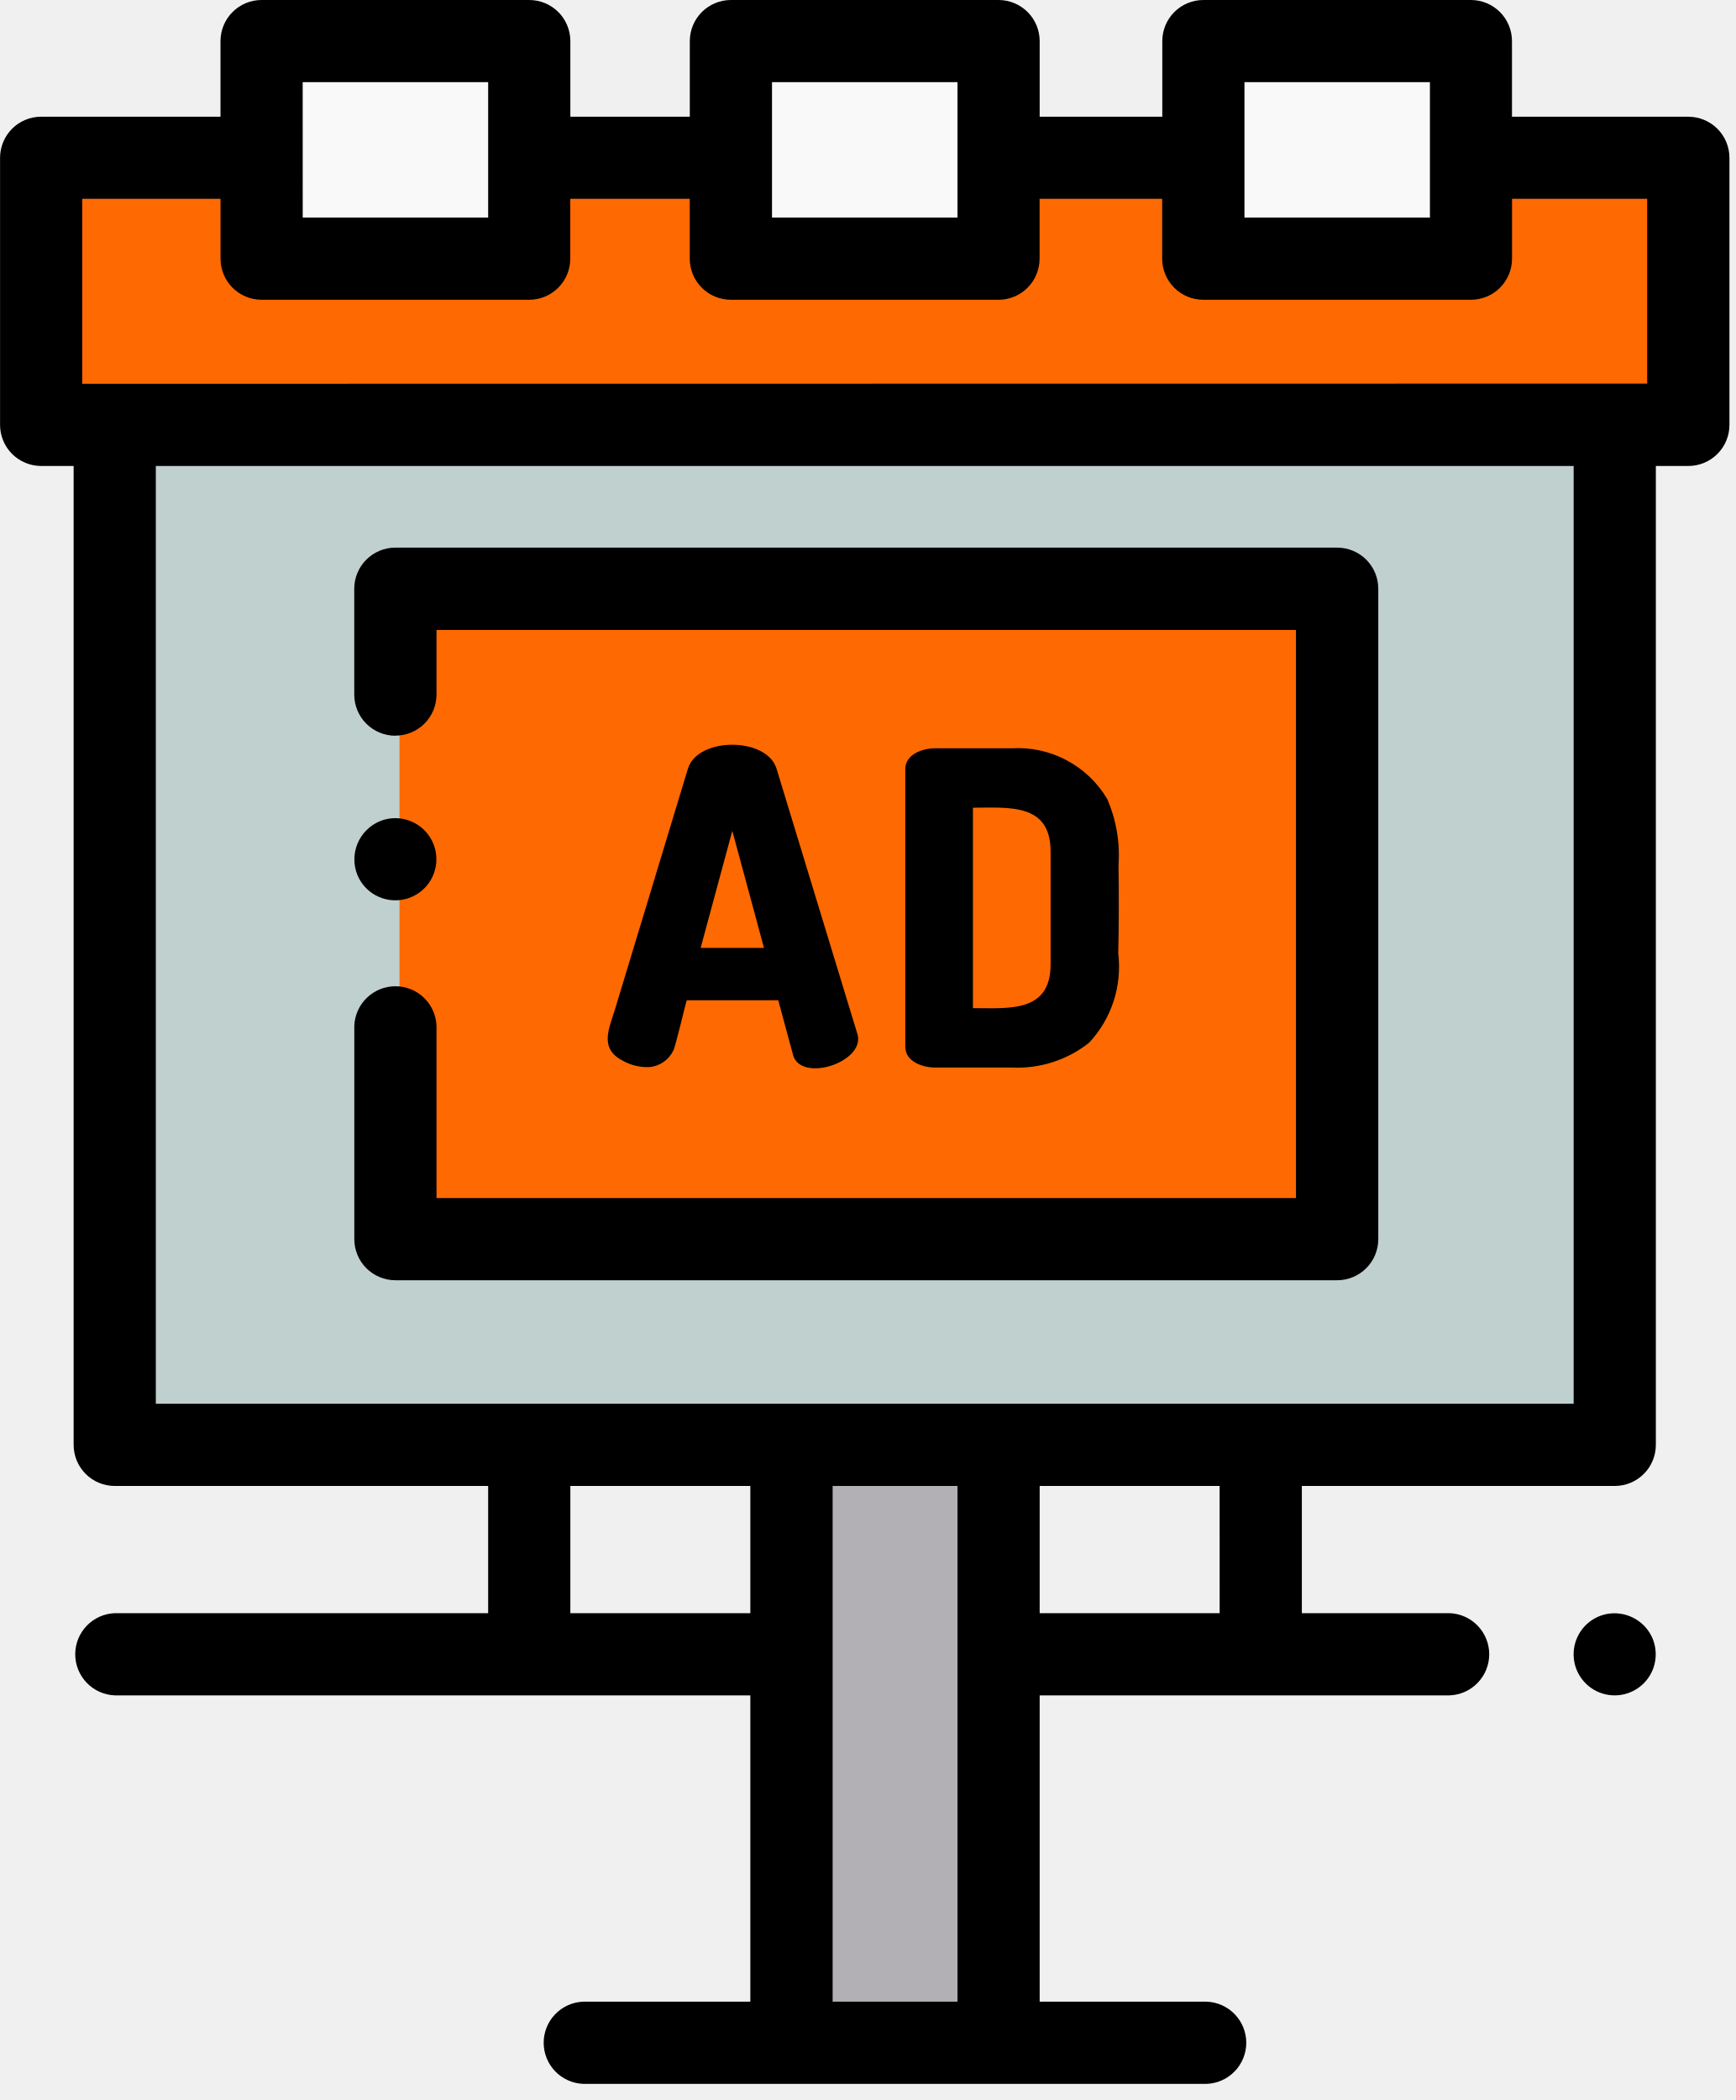
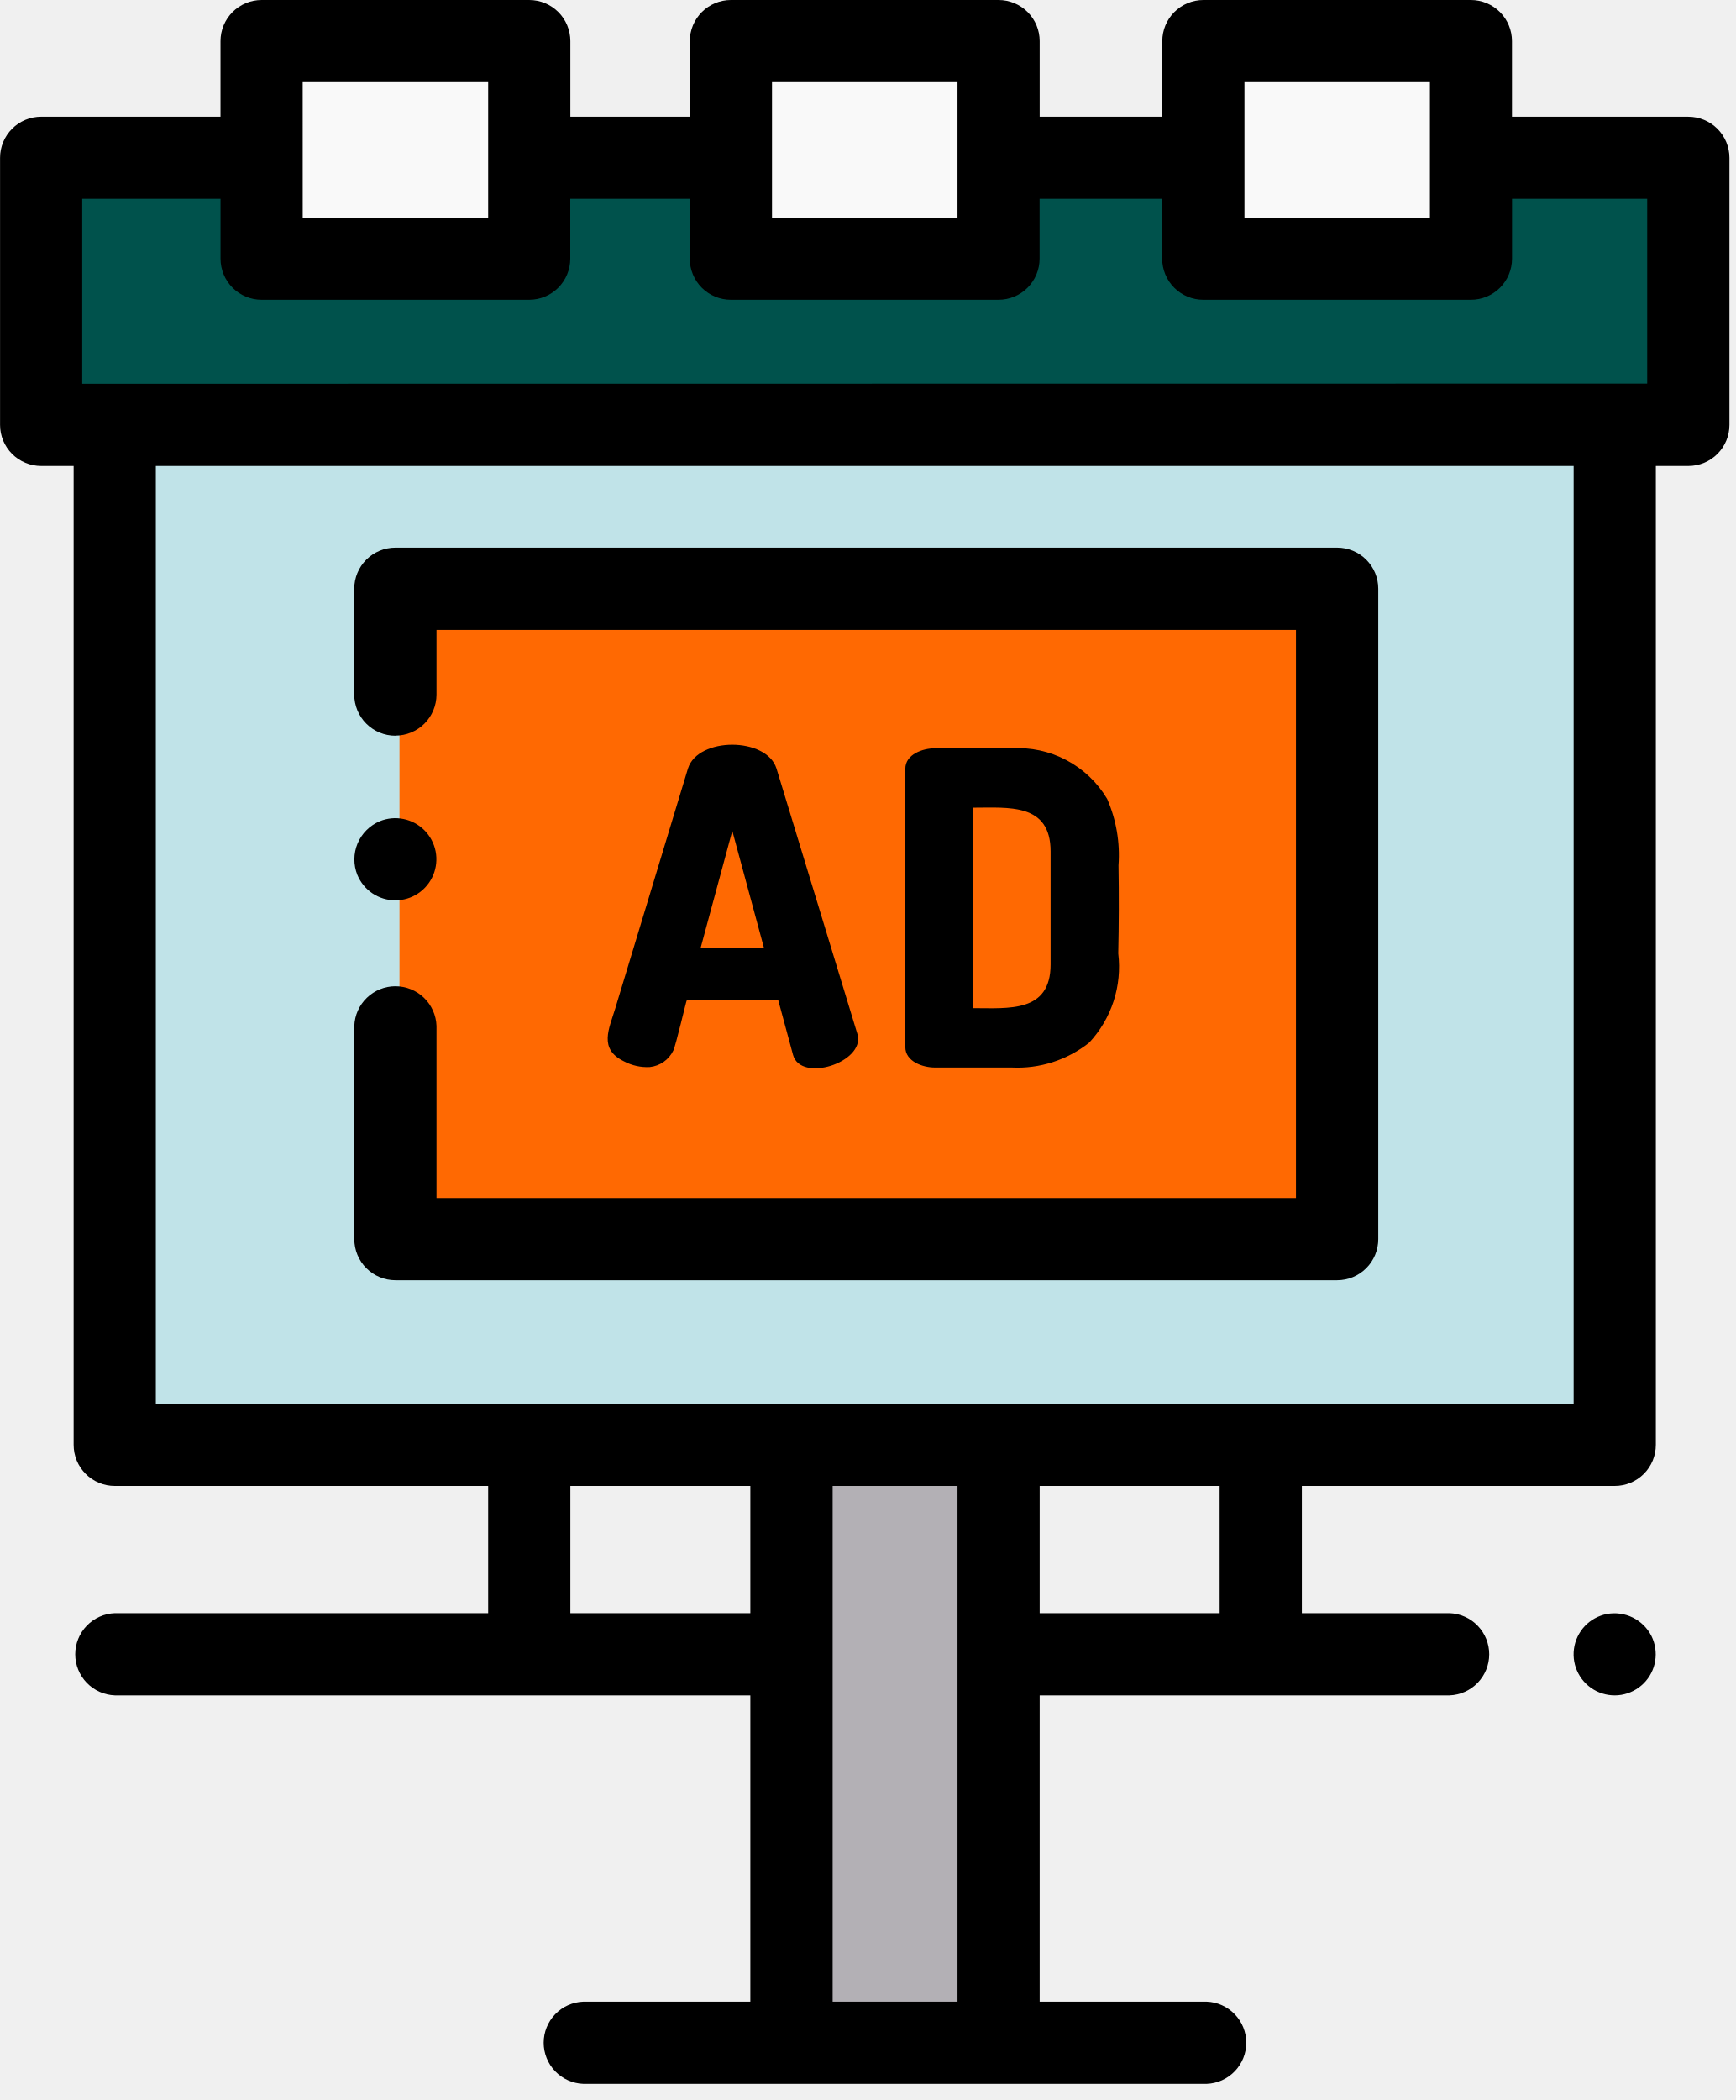
<svg xmlns="http://www.w3.org/2000/svg" width="62" height="75" viewBox="0 0 62 75" fill="none">
  <g clip-path="url(#clip0_246_334)">
-     <path d="M1.615 5.637H60.454V15.174H1.615V5.637Z" fill="#FF6902" />
-     <path d="M4.248 15.175H57.828V51.603H4.248V15.175Z" fill="#00524C" fill-opacity="0.2" />
+     <path d="M1.615 5.637H60.454V15.174H1.615V5.637Z" fill="#00524C" />
+     <path d="M4.248 15.175H57.828V51.603H4.248V15.175Z" fill="#00B2CA" fill-opacity="0.2" />
    <path d="M28.418 51.606H35.818V72.956H28.418V51.606Z" fill="#B3B0B5" />
    <path d="M26.254 1.47H35.814V9.241H26.254V1.47Z" fill="#F9F9F9" />
    <path d="M9.49 1.47H19.051V9.241H9.49V1.47Z" fill="#F9F9F9" />
    <path d="M43.129 1.47H52.69V9.241H43.129V1.47Z" fill="#F9F9F9" />
    <path d="M14.27 24.804V21.026H47.91V44.251H14.27V36.634" fill="#FF6902" />
    <path d="M43.102 74.424C43.482 74.41 43.842 74.249 44.105 73.975C44.369 73.702 44.517 73.336 44.517 72.956C44.517 72.576 44.369 72.21 44.105 71.937C43.842 71.663 43.482 71.502 43.102 71.488H37.137V60.549H51.78C52.16 60.535 52.52 60.374 52.783 60.1C53.047 59.827 53.195 59.461 53.195 59.081C53.195 58.701 53.047 58.335 52.783 58.062C52.52 57.788 52.16 57.627 51.78 57.613H46.502V53.07H57.679C57.872 53.07 58.063 53.032 58.241 52.958C58.419 52.884 58.581 52.776 58.718 52.639C58.854 52.503 58.962 52.341 59.036 52.162C59.109 51.984 59.147 51.793 59.147 51.6V16.642H60.308C60.697 16.642 61.071 16.487 61.346 16.212C61.621 15.937 61.776 15.563 61.776 15.174V5.637C61.776 5.248 61.621 4.875 61.346 4.599C61.07 4.324 60.697 4.169 60.308 4.169H54.008V1.469C54.008 1.08 53.854 0.707 53.58 0.432C53.306 0.157 52.934 0.001 52.545 3.06567e-06H42.985C42.596 3.06567e-06 42.222 0.155 41.947 0.43C41.672 0.705 41.517 1.079 41.517 1.468V4.168H37.137V1.468C37.137 1.079 36.982 0.705 36.707 0.43C36.432 0.155 36.058 3.06567e-06 35.669 3.06567e-06H26.108C25.719 3.06567e-06 25.345 0.155 25.07 0.43C24.795 0.705 24.64 1.079 24.64 1.468V4.168H20.373V1.468C20.373 1.275 20.335 1.084 20.261 0.906C20.187 0.727 20.079 0.565 19.942 0.429C19.805 0.293 19.643 0.184 19.465 0.111C19.286 0.037 19.095 -0 18.902 3.06567e-06H9.345C9.152 -0 8.961 0.038 8.783 0.111C8.605 0.185 8.443 0.293 8.306 0.43C8.17 0.566 8.062 0.728 7.988 0.906C7.914 1.084 7.876 1.275 7.876 1.468V4.168H1.469C1.276 4.168 1.085 4.206 0.907 4.28C0.729 4.354 0.567 4.462 0.431 4.599C0.295 4.735 0.187 4.897 0.113 5.075C0.04 5.253 0.002 5.444 0.002 5.637V15.174C0.002 15.563 0.157 15.937 0.432 16.212C0.707 16.487 1.081 16.642 1.47 16.642H2.63V51.6C2.63 51.793 2.668 51.985 2.741 52.163C2.815 52.342 2.924 52.504 3.061 52.641C3.197 52.777 3.36 52.886 3.538 52.959C3.717 53.033 3.909 53.071 4.102 53.07H17.437V57.613H4.102C3.722 57.627 3.362 57.788 3.098 58.062C2.835 58.335 2.687 58.701 2.687 59.081C2.687 59.461 2.835 59.827 3.098 60.1C3.362 60.374 3.722 60.535 4.102 60.549H26.802V71.488H20.835C20.455 71.502 20.095 71.663 19.831 71.937C19.568 72.21 19.42 72.576 19.42 72.956C19.42 73.336 19.568 73.702 19.831 73.975C20.095 74.249 20.455 74.41 20.835 74.424H43.102ZM44.452 2.935H51.077V7.77H44.452V2.935ZM27.576 2.935H34.202V7.77H27.576V2.935ZM10.812 2.935H17.437V7.77H10.813L10.812 2.935ZM2.937 13.706V7.1H7.877V9.238C7.877 9.431 7.915 9.622 7.989 9.8C8.062 9.978 8.171 10.14 8.307 10.276C8.443 10.412 8.605 10.521 8.783 10.594C8.961 10.668 9.152 10.706 9.345 10.706H18.902C19.291 10.706 19.665 10.551 19.94 10.276C20.215 10.001 20.37 9.627 20.37 9.238V7.1H24.638V9.238C24.638 9.627 24.793 10.001 25.068 10.276C25.343 10.551 25.717 10.706 26.106 10.706H35.666C35.859 10.706 36.05 10.668 36.228 10.594C36.406 10.521 36.568 10.412 36.704 10.276C36.84 10.14 36.948 9.978 37.022 9.8C37.096 9.622 37.134 9.431 37.134 9.238V7.1H41.513V9.238C41.513 9.627 41.668 10.001 41.943 10.276C42.218 10.551 42.592 10.706 42.981 10.706H52.542C52.931 10.706 53.305 10.551 53.58 10.276C53.855 10.001 54.01 9.627 54.01 9.238V7.1H58.838V13.7L2.937 13.706ZM20.373 57.613V53.07H26.802V57.613H20.373ZM34.202 71.489H29.742V53.07H34.202V71.489ZM43.566 57.613H37.137V53.07H43.565L43.566 57.613ZM5.566 50.134V16.642H56.211V50.134H5.566Z" fill="black" />
    <path d="M14.122 26.273C14.511 26.273 14.885 26.119 15.161 25.845C15.436 25.57 15.591 25.197 15.592 24.808V22.498H46.292V42.787H15.592V36.638C15.578 36.258 15.418 35.898 15.144 35.635C14.87 35.371 14.505 35.223 14.124 35.223C13.744 35.223 13.379 35.371 13.105 35.635C12.831 35.898 12.67 36.258 12.656 36.638V44.255C12.656 44.644 12.811 45.018 13.086 45.293C13.362 45.568 13.735 45.723 14.124 45.723H47.764C48.154 45.723 48.527 45.568 48.802 45.293C49.078 45.018 49.232 44.644 49.232 44.255V21.026C49.232 20.637 49.078 20.263 48.802 19.988C48.527 19.713 48.154 19.558 47.764 19.558H14.122C13.733 19.558 13.36 19.713 13.084 19.988C12.809 20.263 12.654 20.637 12.654 21.026V24.808C12.654 25.197 12.809 25.571 13.084 25.846C13.36 26.121 13.733 26.276 14.122 26.276V26.273Z" fill="black" />
    <path d="M23.213 38.109C23.39 38.09 23.56 38.027 23.706 37.925C23.852 37.823 23.97 37.685 24.048 37.525C24.137 37.365 24.514 35.725 24.532 35.725H27.8L28.327 37.675C28.6 38.675 30.88 37.95 30.635 36.957L27.735 27.443C27.376 26.316 24.935 26.316 24.575 27.443C23.708 30.303 22.842 33.163 21.975 36.023C21.757 36.743 21.375 37.461 22.288 37.905C22.572 38.056 22.892 38.127 23.213 38.109ZM26.158 29.673L27.289 33.853H25.027L26.158 29.673Z" fill="black" />
    <path d="M33.391 38.126H36.133C37.135 38.177 38.121 37.861 38.906 37.237C39.3 36.814 39.598 36.31 39.777 35.76C39.956 35.21 40.013 34.627 39.944 34.053C39.967 33.004 39.97 31.954 39.953 30.904C40.012 30.092 39.873 29.277 39.547 28.531C39.199 27.945 38.696 27.467 38.093 27.148C37.491 26.83 36.813 26.683 36.133 26.725H33.391C32.969 26.725 32.338 26.933 32.338 27.458V37.393C32.338 37.918 32.969 38.126 33.391 38.126ZM34.754 28.846C36.024 28.846 37.527 28.67 37.527 30.406V34.445C37.527 36.177 36.027 36.005 34.754 36.005V28.846Z" fill="black" />
    <path d="M12.765 31.247C12.876 31.515 13.063 31.744 13.304 31.906C13.545 32.067 13.828 32.154 14.118 32.154C14.408 32.155 14.692 32.07 14.933 31.909C15.175 31.749 15.363 31.52 15.475 31.253C15.586 30.985 15.616 30.69 15.561 30.406C15.505 30.121 15.366 29.859 15.162 29.654C14.957 29.448 14.697 29.307 14.412 29.25C14.128 29.192 13.833 29.22 13.565 29.33C13.207 29.481 12.922 29.766 12.772 30.125C12.623 30.483 12.62 30.886 12.765 31.247Z" fill="black" />
    <path d="M57.392 57.643C57.091 57.703 56.816 57.855 56.606 58.078C56.397 58.302 56.262 58.586 56.222 58.889C56.181 59.193 56.237 59.502 56.382 59.773C56.526 60.043 56.752 60.262 57.026 60.398C57.301 60.533 57.612 60.58 57.914 60.53C58.217 60.48 58.496 60.336 58.713 60.12C58.93 59.903 59.074 59.624 59.123 59.321C59.173 59.019 59.127 58.708 58.992 58.433C58.847 58.145 58.612 57.913 58.324 57.77C58.035 57.628 57.708 57.583 57.392 57.643Z" fill="black" />
  </g>
  <defs>
    <clipPath id="clip0_246_334">
      <rect width="61.775" height="74.424" fill="white" />
    </clipPath>
  </defs>
</svg>
